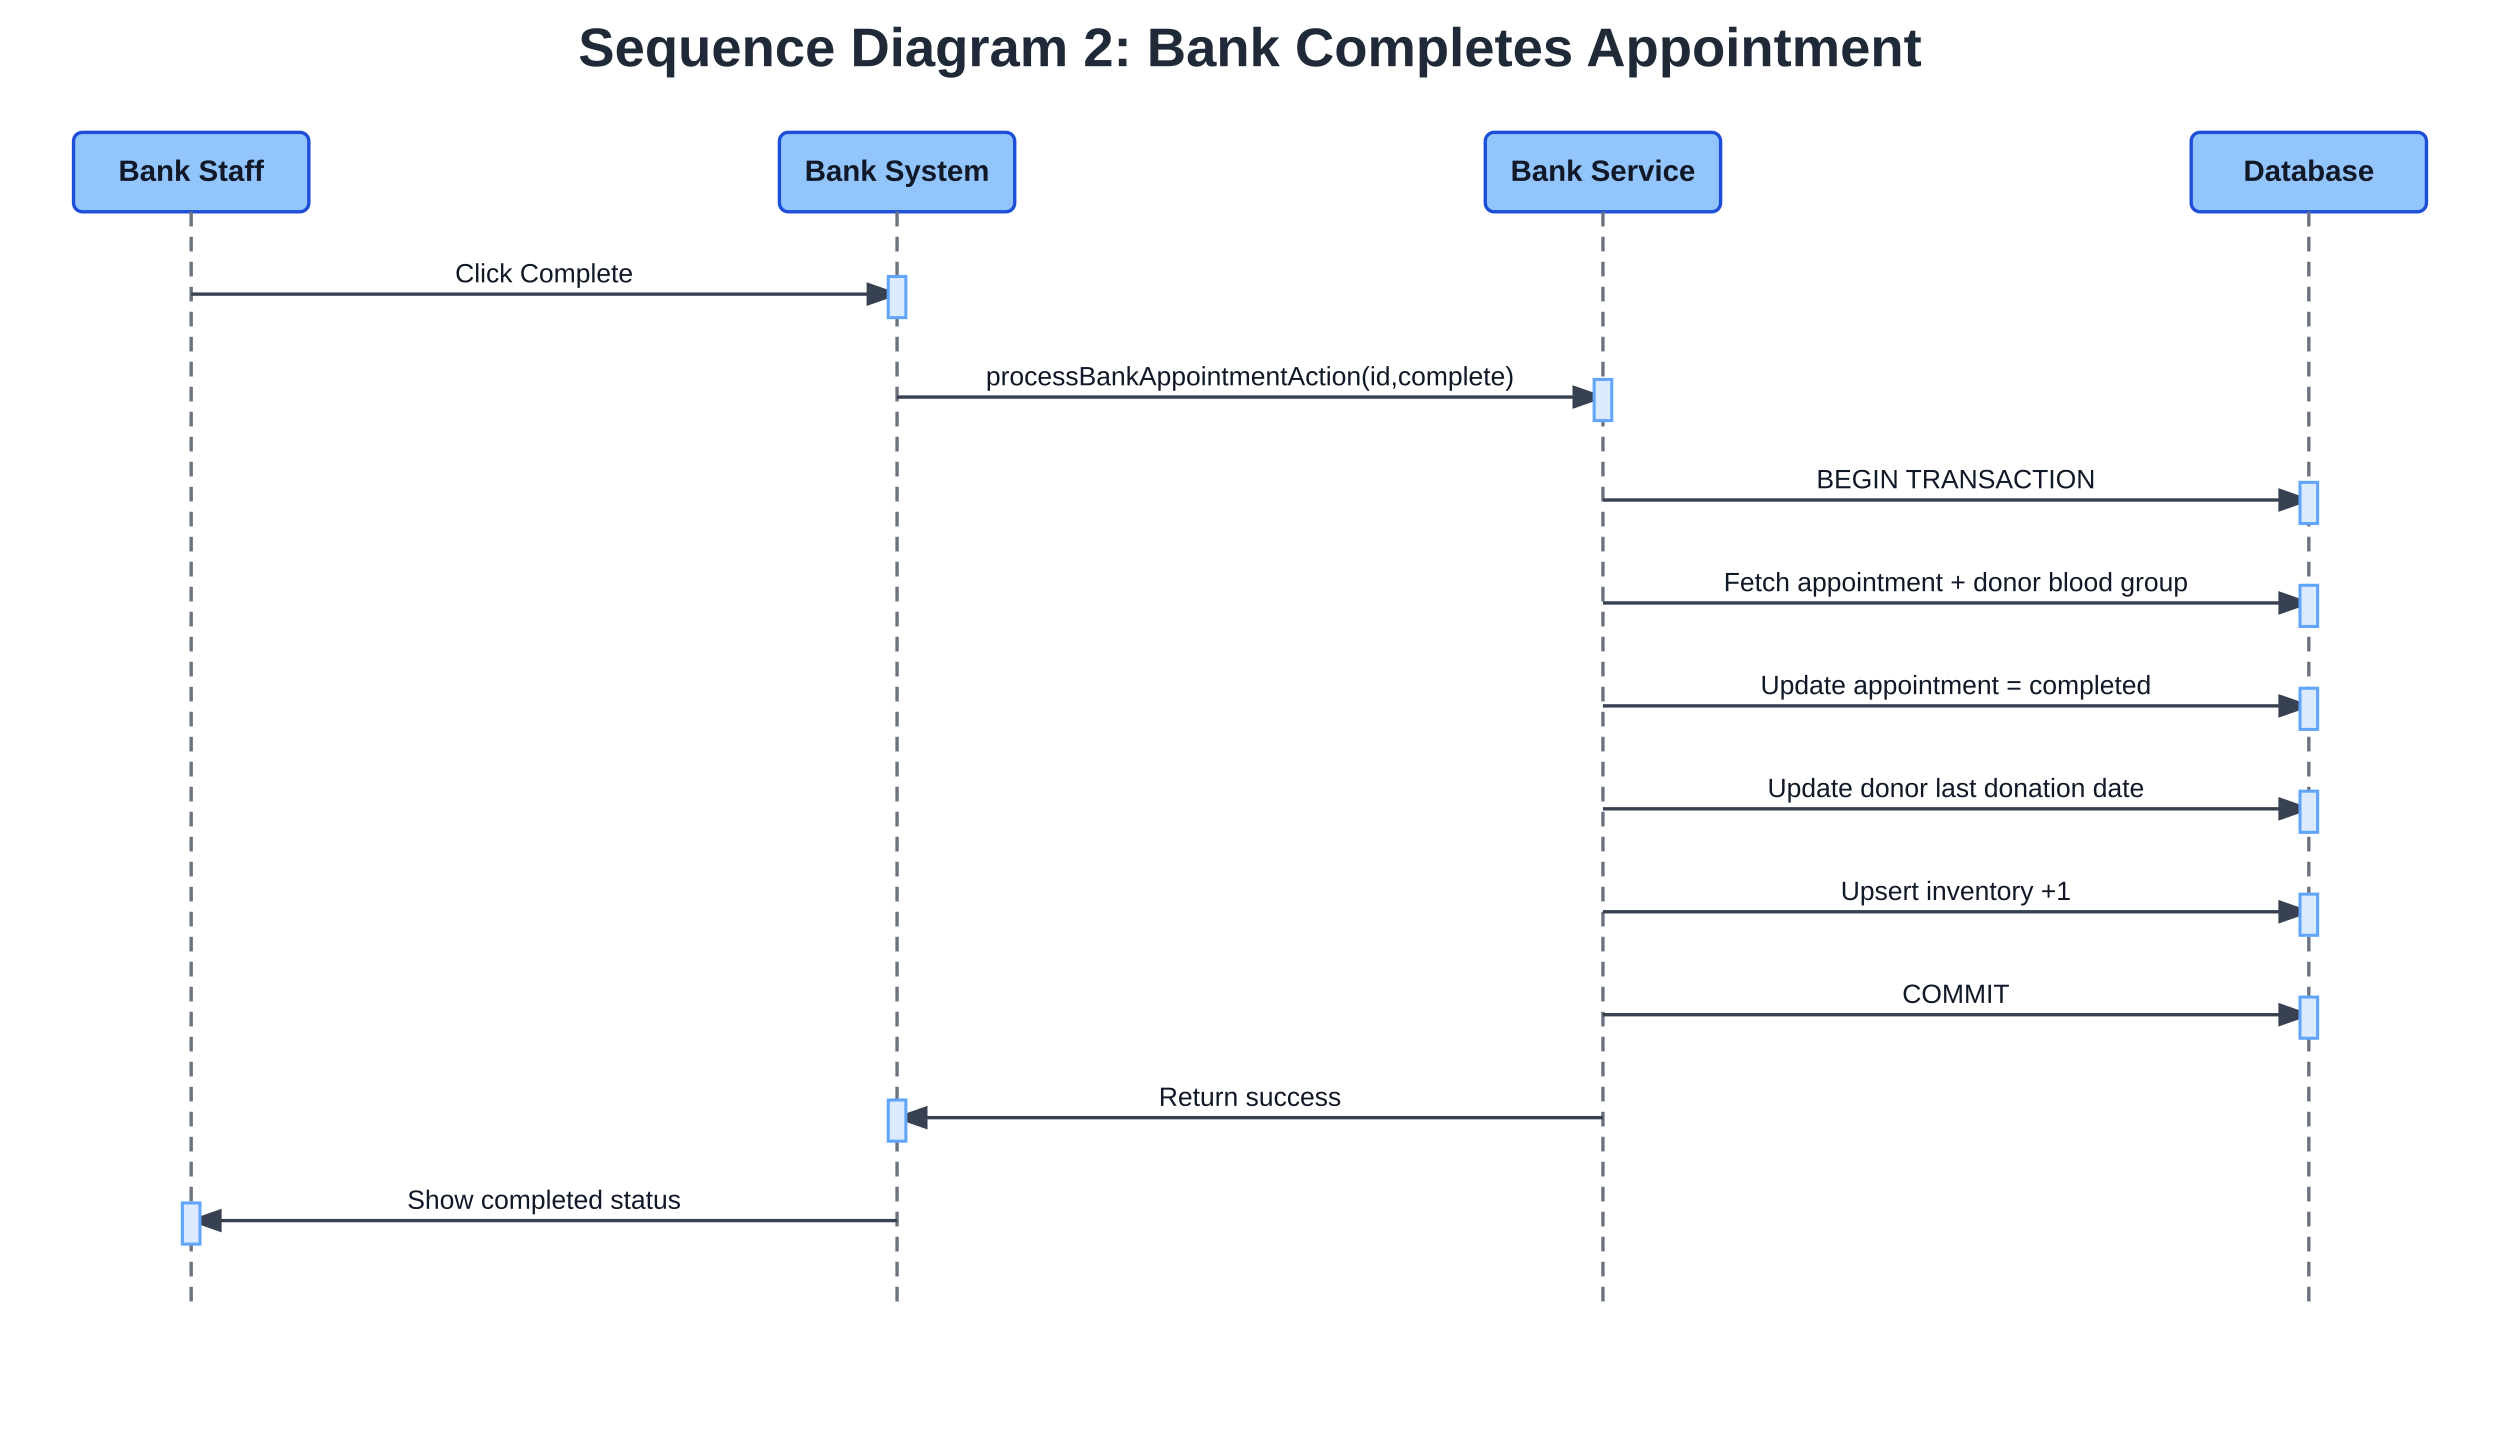
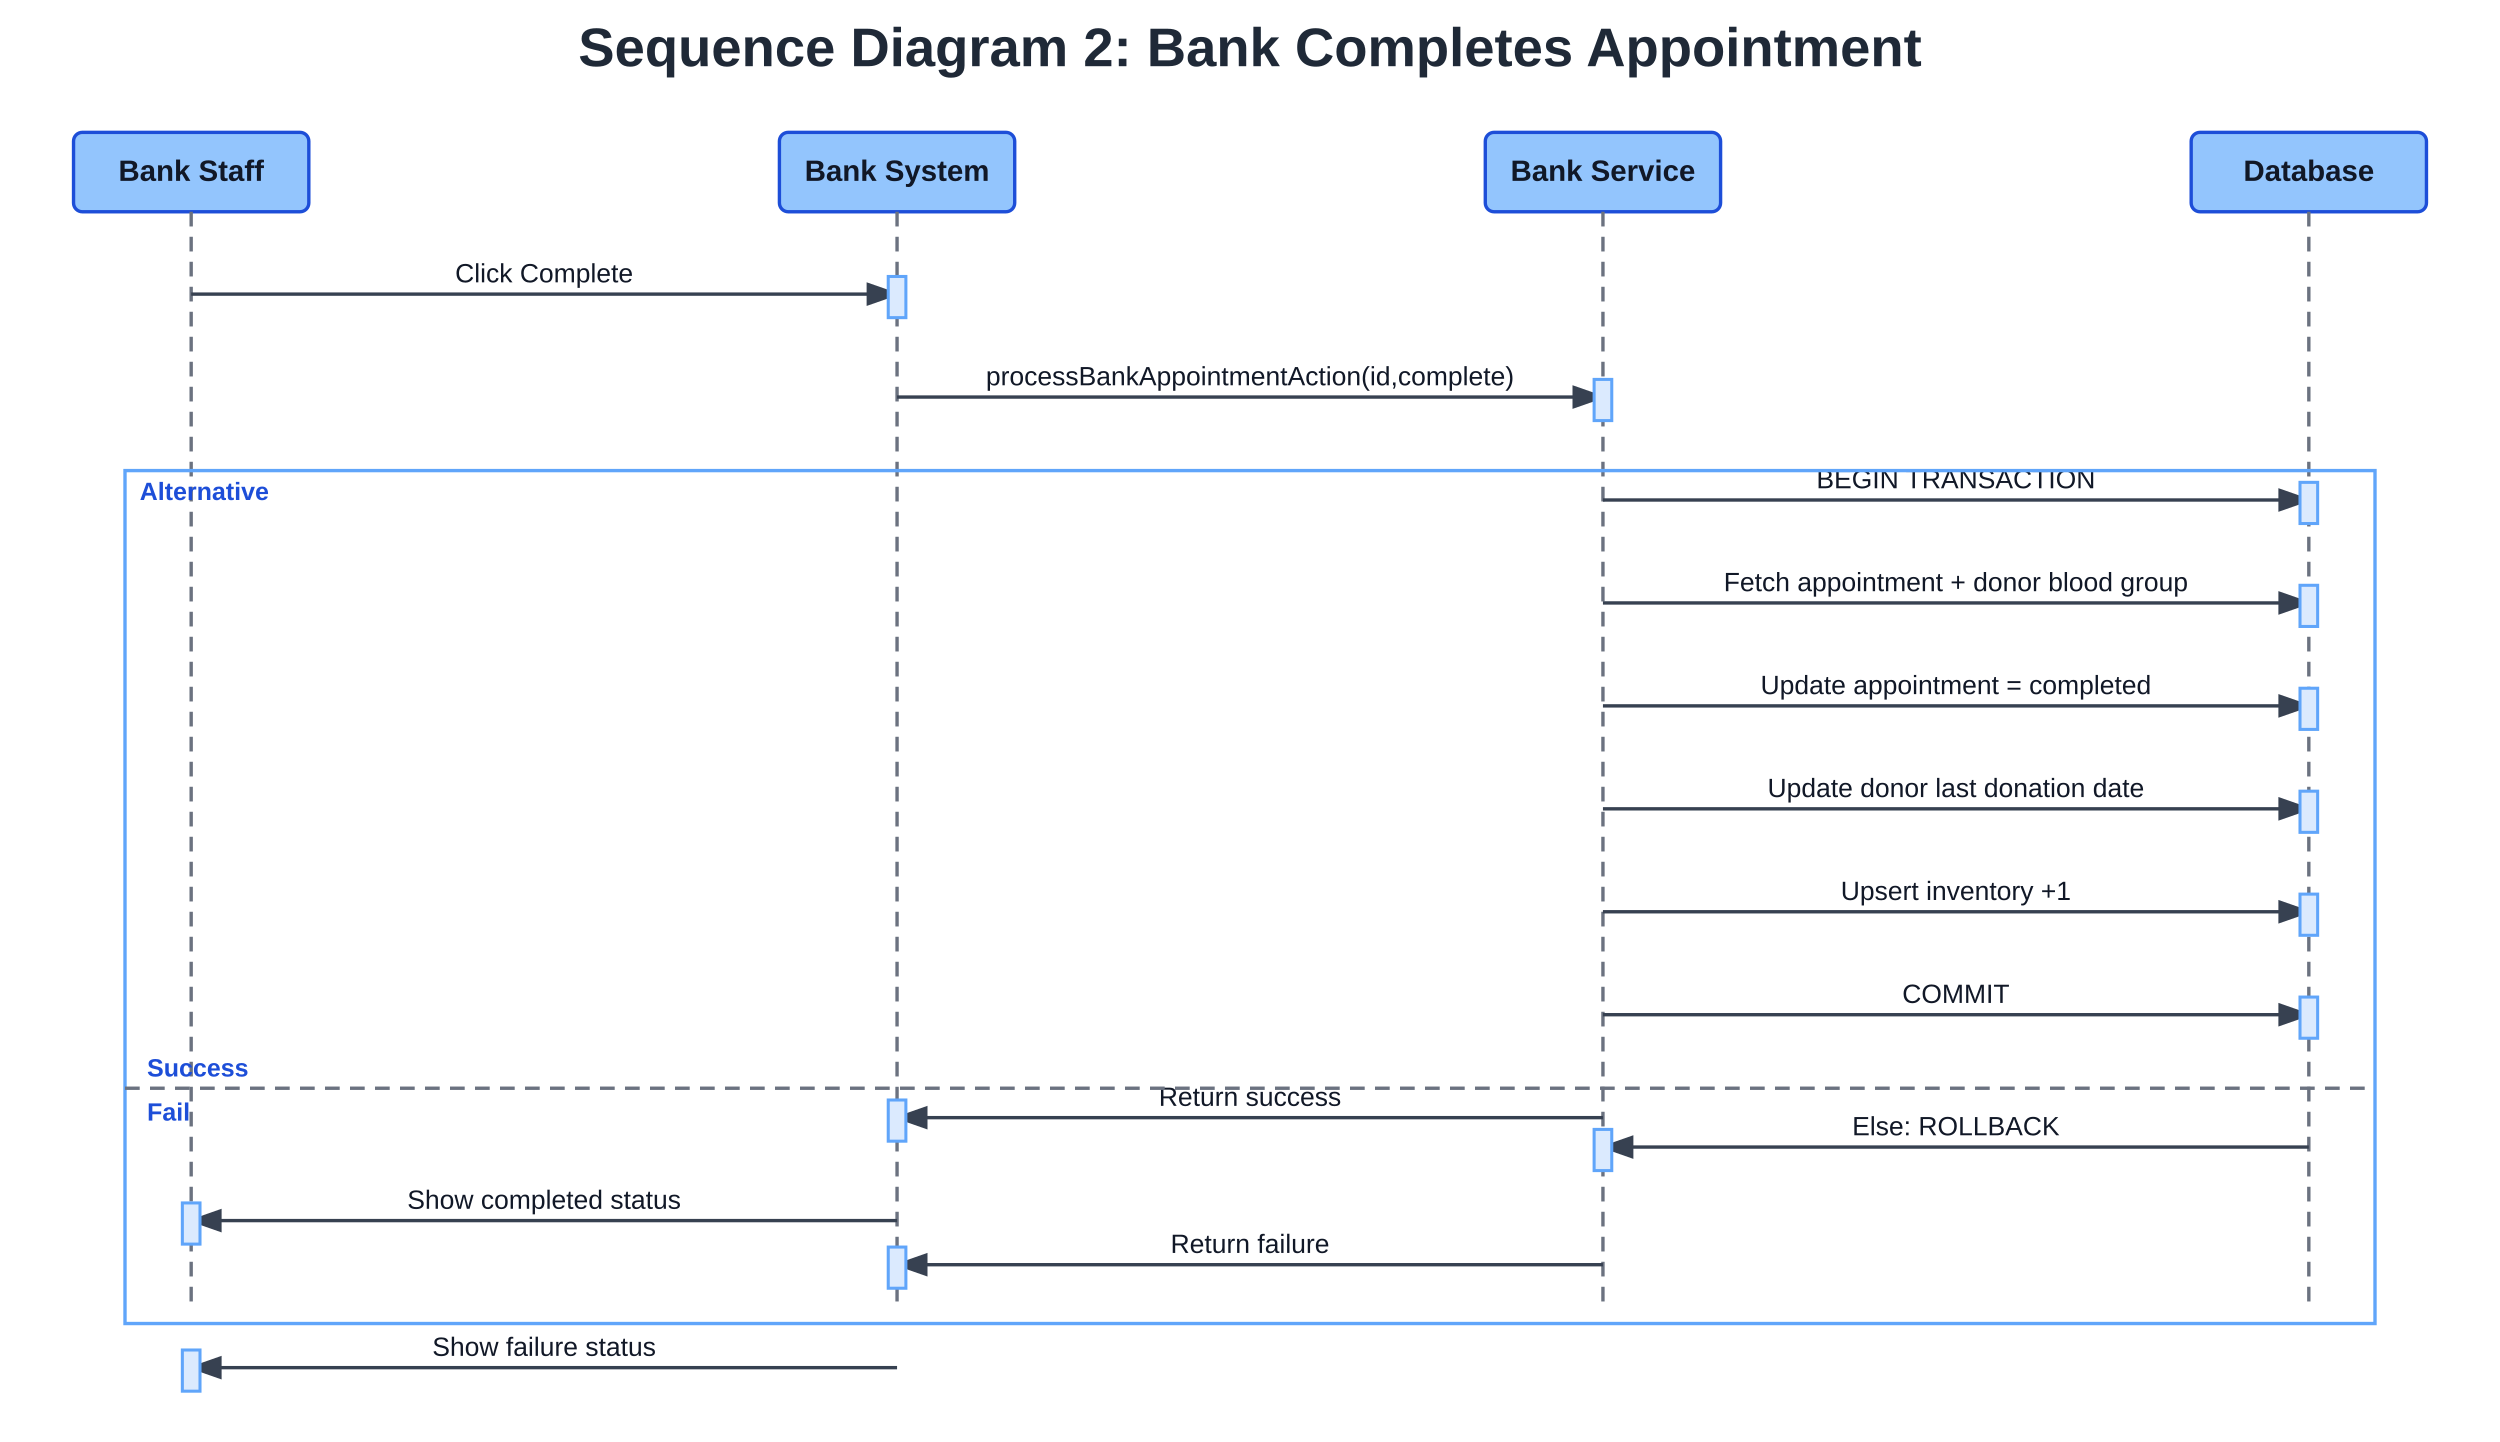
<svg xmlns="http://www.w3.org/2000/svg" width="1700" height="980" viewBox="0 0 1700 980">
  <defs>
    <style>.t{font:700 37px Arial;fill:#1f2937}.a{font:600 20px Arial;fill:#111827}.m{font:500 18px Arial;fill:#111827}.box{fill:#93c5fd;stroke:#1d4ed8;stroke-width:2.3;rx:6}.life{stroke:#6b7280;stroke-width:2.3;stroke-dasharray:10 7}.arr{stroke:#374151;stroke-width:2.3;fill:none;marker-end:url(#ah)}.act{fill:#dbeafe;stroke:#60a5fa;stroke-width:2.07}.alt{fill:none;stroke:#60a5fa;stroke-width:2.3}.altlbl{font:700 17px Arial;fill:#1d4ed8}</style>
    <marker id="ah" markerWidth="10" markerHeight="7" refX="9" refY="3.5" orient="auto">
      <polygon points="0 0,10 3.5,0 7" fill="#374151" />
    </marker>
  </defs>
  <text x="850" y="45" text-anchor="middle" class="t">Sequence Diagram 2: Bank Completes Appointment</text>
  <rect x="50" y="90" width="160" height="54" class="box" />
  <text x="130" y="123" text-anchor="middle" class="a">Bank Staff</text>
  <line x1="130" y1="144" x2="130" y2="890" class="life" />
  <rect x="530" y="90" width="160" height="54" class="box" />
  <text x="610" y="123" text-anchor="middle" class="a">Bank System</text>
  <line x1="610" y1="144" x2="610" y2="890" class="life" />
  <rect x="1010" y="90" width="160" height="54" class="box" />
  <text x="1090" y="123" text-anchor="middle" class="a">Bank Service</text>
  <line x1="1090" y1="144" x2="1090" y2="890" class="life" />
  <rect x="1490" y="90" width="160" height="54" class="box" />
  <text x="1570" y="123" text-anchor="middle" class="a">Database</text>
  <line x1="1570" y1="144" x2="1570" y2="890" class="life" />
  <line x1="130" y1="200" x2="610" y2="200" class="arr" />
  <text x="370" y="192" text-anchor="middle" class="m">Click Complete</text>
  <rect x="604" y="188" width="12" height="28" class="act" />
  <line x1="610" y1="270" x2="1090" y2="270" class="arr" />
  <text x="850" y="262" text-anchor="middle" class="m">processBankAppointmentAction(id,complete)</text>
  <rect x="1084" y="258" width="12" height="28" class="act" />
  <line x1="1090" y1="340" x2="1570" y2="340" class="arr" />
  <text x="1330" y="332" text-anchor="middle" class="m">BEGIN TRANSACTION</text>
  <rect x="1564" y="328" width="12" height="28" class="act" />
  <line x1="1090" y1="410" x2="1570" y2="410" class="arr" />
  <text x="1330" y="402" text-anchor="middle" class="m">Fetch appointment + donor blood group</text>
  <rect x="1564" y="398" width="12" height="28" class="act" />
  <line x1="1090" y1="480" x2="1570" y2="480" class="arr" />
  <text x="1330" y="472" text-anchor="middle" class="m">Update appointment = completed</text>
  <rect x="1564" y="468" width="12" height="28" class="act" />
  <line x1="1090" y1="550" x2="1570" y2="550" class="arr" />
  <text x="1330" y="542" text-anchor="middle" class="m">Update donor last donation date</text>
  <rect x="1564" y="538" width="12" height="28" class="act" />
  <line x1="1090" y1="620" x2="1570" y2="620" class="arr" />
  <text x="1330" y="612" text-anchor="middle" class="m">Upsert inventory +1</text>
  <rect x="1564" y="608" width="12" height="28" class="act" />
  <line x1="1090" y1="690" x2="1570" y2="690" class="arr" />
  <text x="1330" y="682" text-anchor="middle" class="m">COMMIT</text>
  <rect x="1564" y="678" width="12" height="28" class="act" />
  <line x1="1090" y1="760" x2="610" y2="760" class="arr" />
  <text x="850" y="752" text-anchor="middle" class="m">Return success</text>
  <rect x="604" y="748" width="12" height="28" class="act" />
  <line x1="610" y1="830" x2="130" y2="830" class="arr" />
  <text x="370" y="822" text-anchor="middle" class="m">Show completed status</text>
  <rect x="124" y="818" width="12" height="28" class="act" />
+   <line x1="1570" y1="780" x2="1090" y2="780" class="arr" />
+   <text x="1330" y="772" text-anchor="middle" class="m">Else: ROLLBACK</text>
+   <rect x="1084" y="768" width="12" height="28" class="act" />
+   <line x1="1090" y1="860" x2="610" y2="860" class="arr" />
+   <text x="850" y="852" text-anchor="middle" class="m">Return failure</text>
+   <rect x="604" y="848" width="12" height="28" class="act" />
+   <line x1="610" y1="930" x2="130" y2="930" class="arr" />
+   <text x="370" y="922" text-anchor="middle" class="m">Show failure status</text>
+   <rect x="124" y="918" width="12" height="28" class="act" />
+   <rect x="85" y="320" width="1530" height="580" class="alt" />
+   <text x="95" y="340" class="altlbl">Alternative</text>
+   <line x1="85" y1="740" x2="1615" y2="740" class="life" />
+   <text x="100" y="732" class="altlbl">Success</text>
+   <text x="100" y="762" class="altlbl">Fail</text>
</svg>
